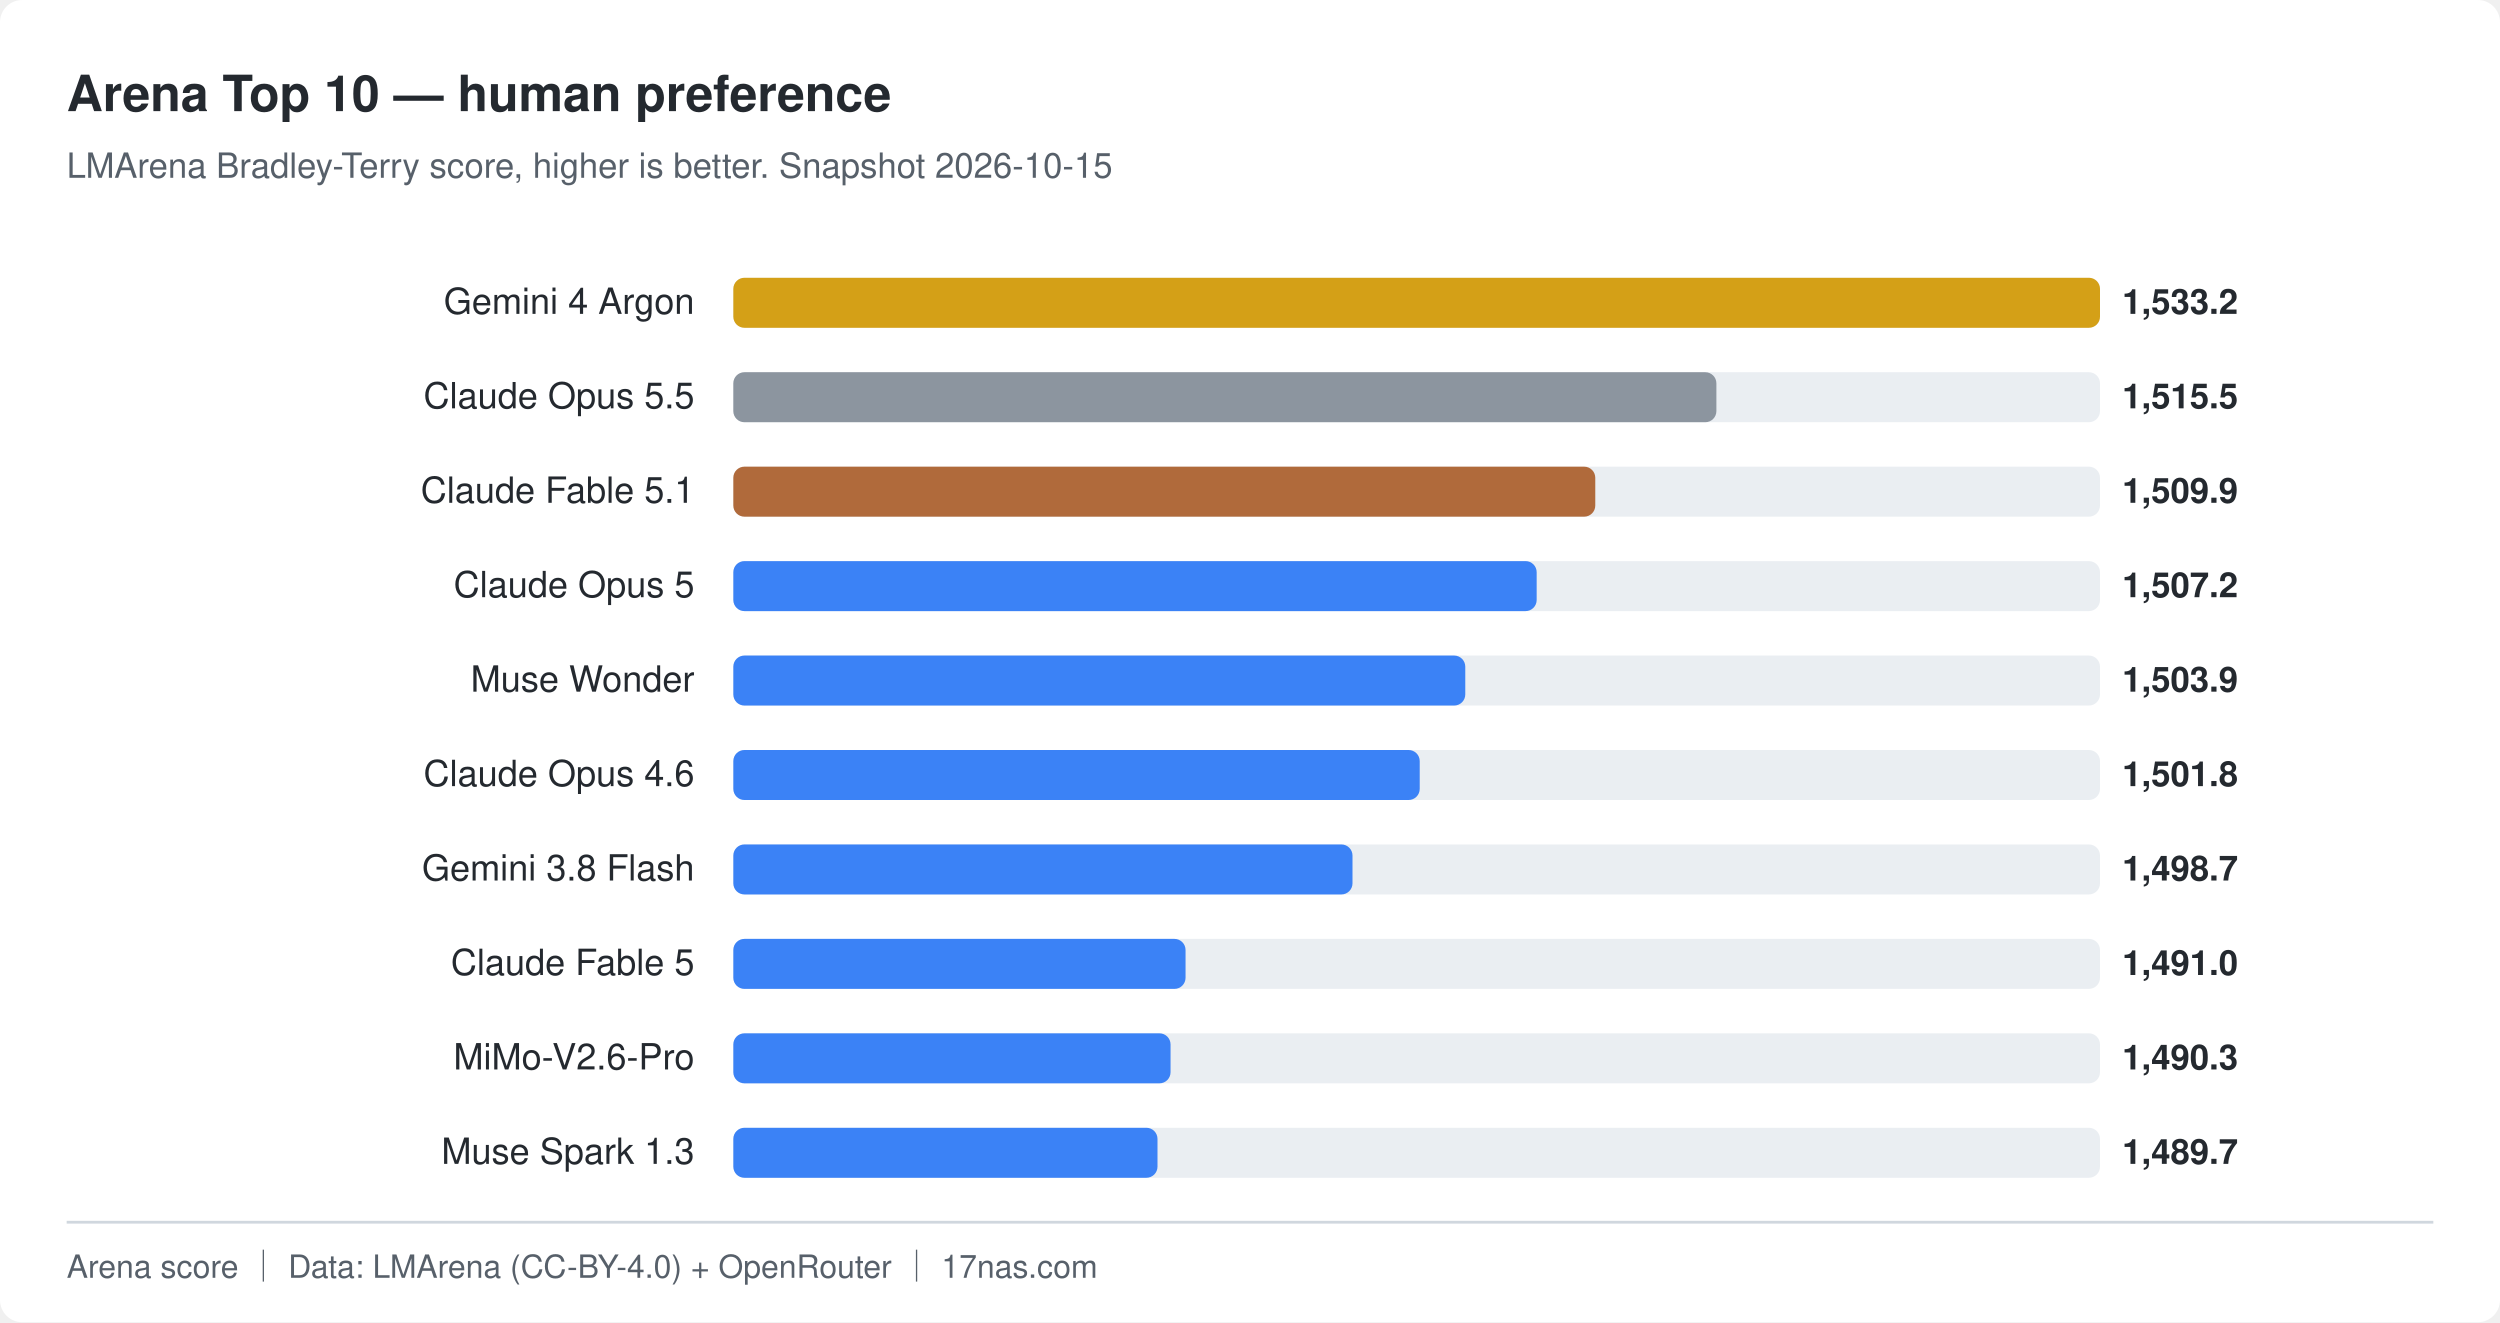
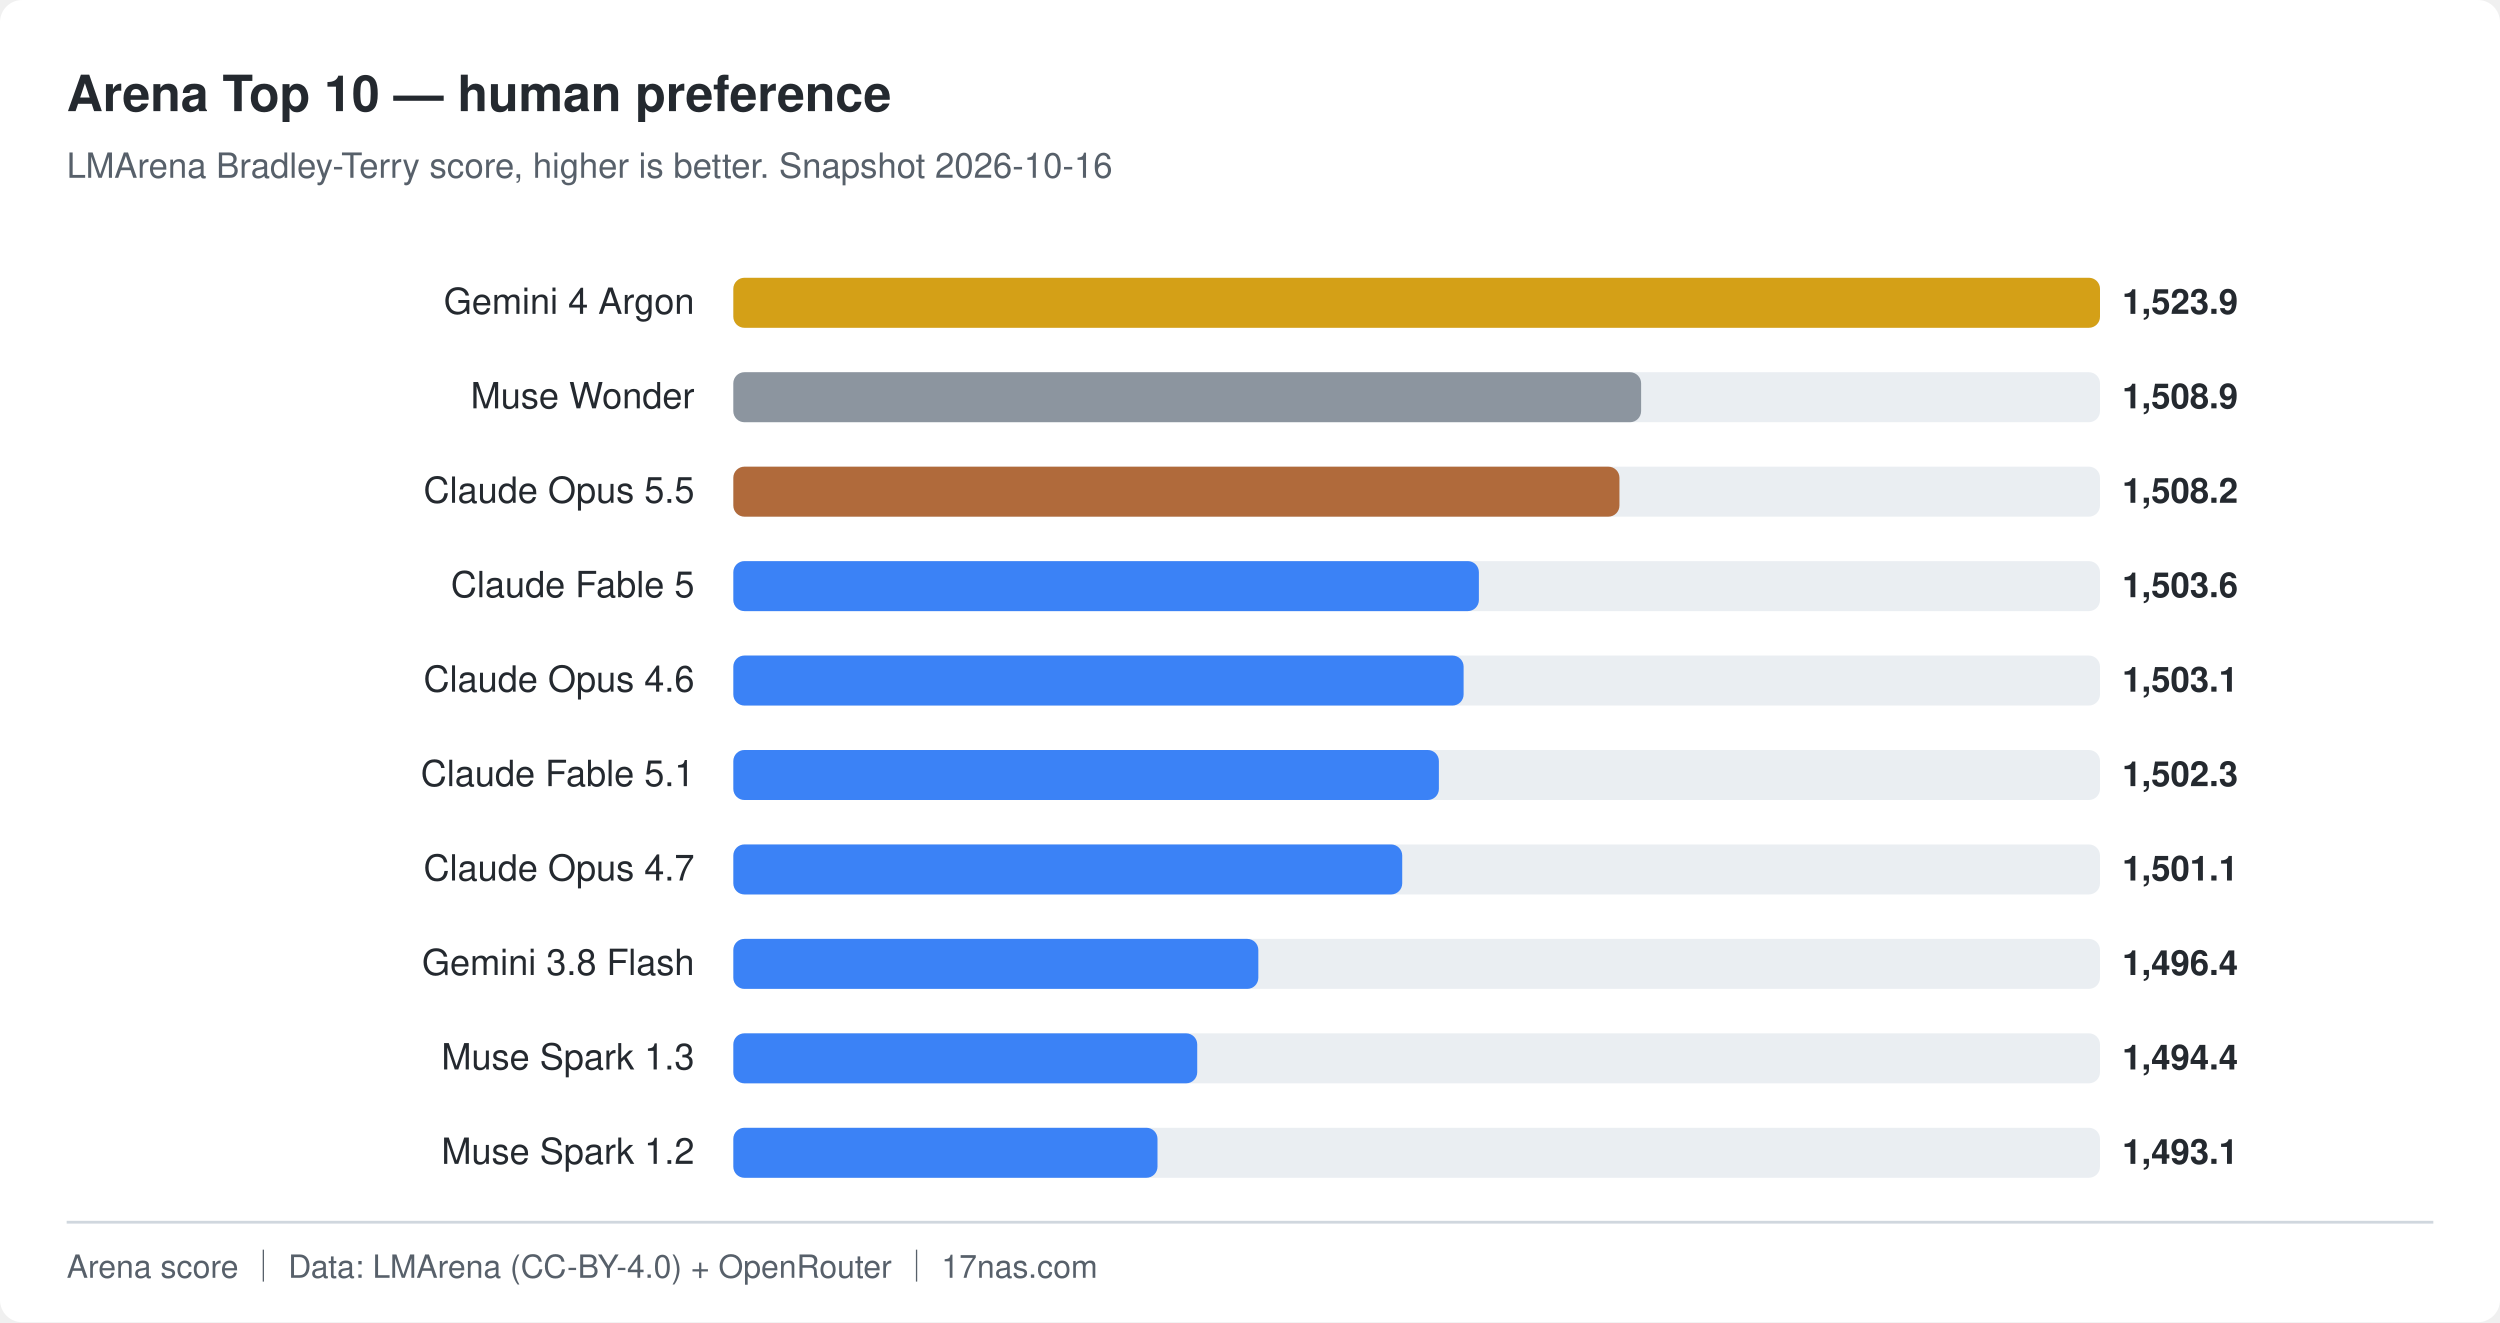
<svg xmlns="http://www.w3.org/2000/svg" width="900" height="476" viewBox="0 0 900 476" role="img" aria-label="Arena Top 10 — human preference">
  <style>
    .bg { fill: #ffffff; }
    .fg { fill: #24292f; }
    .muted { fill: #57606a; }
    .track { fill: #eaeef2; }
    .axis { stroke: #d0d7de; }
    @media (prefers-color-scheme: dark) {
      .bg { fill: #0d1117; }
      .fg { fill: #e6edf3; }
      .muted { fill: #8b949e; }
      .track { fill: #21262d; }
      .axis { stroke: #30363d; }
    }
  </style>
  <rect class="bg" x="0" y="0" width="900" height="476" rx="8" />
  <text class="fg" x="24" y="40" font-family="-apple-system,BlinkMacSystemFont,Segoe UI,Helvetica,Arial,sans-serif" font-size="18" font-weight="600">Arena Top 10 — human preference</text>
-   <text class="muted" x="24" y="64" font-family="-apple-system,BlinkMacSystemFont,Segoe UI,Helvetica,Arial,sans-serif" font-size="12.5">LMArena Bradley-Terry score, higher is better. Snapshot 2026-10-15</text>
+   <text class="muted" x="24" y="64" font-family="-apple-system,BlinkMacSystemFont,Segoe UI,Helvetica,Arial,sans-serif" font-size="12.5">LMArena Bradley-Terry score, higher is better. Snapshot 2026-10-16</text>
  <text class="fg" x="250" y="113" text-anchor="end" font-family="-apple-system,BlinkMacSystemFont,Segoe UI,Helvetica,Arial,sans-serif" font-size="13">Gemini 4 Argon</text>
  <rect class="track" x="264" y="100" width="492" height="18" rx="4" />
  <rect x="264" y="100" width="492.0" height="18" rx="4" fill="#d4a017" />
-   <text class="fg" x="764" y="113" font-family="-apple-system,BlinkMacSystemFont,Segoe UI,Helvetica,Arial,sans-serif" font-size="12.5" font-weight="600">1,533.2</text>
-   <text class="fg" x="250" y="147" text-anchor="end" font-family="-apple-system,BlinkMacSystemFont,Segoe UI,Helvetica,Arial,sans-serif" font-size="13">Claude Opus 5.5</text>
+   <text class="fg" x="764" y="113" font-family="-apple-system,BlinkMacSystemFont,Segoe UI,Helvetica,Arial,sans-serif" font-size="12.5" font-weight="600">1,523.9</text>
+   <text class="fg" x="250" y="147" text-anchor="end" font-family="-apple-system,BlinkMacSystemFont,Segoe UI,Helvetica,Arial,sans-serif" font-size="13">Muse Wonder</text>
  <rect class="track" x="264" y="134" width="492" height="18" rx="4" />
-   <rect x="264" y="134" width="353.9" height="18" rx="4" fill="#8c959f" />
-   <text class="fg" x="764" y="147" font-family="-apple-system,BlinkMacSystemFont,Segoe UI,Helvetica,Arial,sans-serif" font-size="12.5" font-weight="600">1,515.5</text>
-   <text class="fg" x="250" y="181" text-anchor="end" font-family="-apple-system,BlinkMacSystemFont,Segoe UI,Helvetica,Arial,sans-serif" font-size="13">Claude Fable 5.1</text>
+   <rect x="264" y="134" width="326.8" height="18" rx="4" fill="#8c959f" />
+   <text class="fg" x="764" y="147" font-family="-apple-system,BlinkMacSystemFont,Segoe UI,Helvetica,Arial,sans-serif" font-size="12.5" font-weight="600">1,508.9</text>
+   <text class="fg" x="250" y="181" text-anchor="end" font-family="-apple-system,BlinkMacSystemFont,Segoe UI,Helvetica,Arial,sans-serif" font-size="13">Claude Opus 5.5</text>
  <rect class="track" x="264" y="168" width="492" height="18" rx="4" />
-   <rect x="264" y="168" width="310.3" height="18" rx="4" fill="#b06a3b" />
-   <text class="fg" x="764" y="181" font-family="-apple-system,BlinkMacSystemFont,Segoe UI,Helvetica,Arial,sans-serif" font-size="12.5" font-weight="600">1,509.9</text>
-   <text class="fg" x="250" y="215" text-anchor="end" font-family="-apple-system,BlinkMacSystemFont,Segoe UI,Helvetica,Arial,sans-serif" font-size="13">Claude Opus 5</text>
+   <rect x="264" y="168" width="319.0" height="18" rx="4" fill="#b06a3b" />
+   <text class="fg" x="764" y="181" font-family="-apple-system,BlinkMacSystemFont,Segoe UI,Helvetica,Arial,sans-serif" font-size="12.5" font-weight="600">1,508.2</text>
+   <text class="fg" x="250" y="215" text-anchor="end" font-family="-apple-system,BlinkMacSystemFont,Segoe UI,Helvetica,Arial,sans-serif" font-size="13">Claude Fable 5</text>
  <rect class="track" x="264" y="202" width="492" height="18" rx="4" />
-   <rect x="264" y="202" width="289.2" height="18" rx="4" fill="#3b82f6" />
-   <text class="fg" x="764" y="215" font-family="-apple-system,BlinkMacSystemFont,Segoe UI,Helvetica,Arial,sans-serif" font-size="12.5" font-weight="600">1,507.2</text>
-   <text class="fg" x="250" y="249" text-anchor="end" font-family="-apple-system,BlinkMacSystemFont,Segoe UI,Helvetica,Arial,sans-serif" font-size="13">Muse Wonder</text>
+   <rect x="264" y="202" width="268.4" height="18" rx="4" fill="#3b82f6" />
+   <text class="fg" x="764" y="215" font-family="-apple-system,BlinkMacSystemFont,Segoe UI,Helvetica,Arial,sans-serif" font-size="12.5" font-weight="600">1,503.6</text>
+   <text class="fg" x="250" y="249" text-anchor="end" font-family="-apple-system,BlinkMacSystemFont,Segoe UI,Helvetica,Arial,sans-serif" font-size="13">Claude Opus 4.6</text>
  <rect class="track" x="264" y="236" width="492" height="18" rx="4" />
-   <rect x="264" y="236" width="263.5" height="18" rx="4" fill="#3b82f6" />
-   <text class="fg" x="764" y="249" font-family="-apple-system,BlinkMacSystemFont,Segoe UI,Helvetica,Arial,sans-serif" font-size="12.5" font-weight="600">1,503.9</text>
-   <text class="fg" x="250" y="283" text-anchor="end" font-family="-apple-system,BlinkMacSystemFont,Segoe UI,Helvetica,Arial,sans-serif" font-size="13">Claude Opus 4.6</text>
+   <rect x="264" y="236" width="262.9" height="18" rx="4" fill="#3b82f6" />
+   <text class="fg" x="764" y="249" font-family="-apple-system,BlinkMacSystemFont,Segoe UI,Helvetica,Arial,sans-serif" font-size="12.5" font-weight="600">1,503.1</text>
+   <text class="fg" x="250" y="283" text-anchor="end" font-family="-apple-system,BlinkMacSystemFont,Segoe UI,Helvetica,Arial,sans-serif" font-size="13">Claude Fable 5.1</text>
  <rect class="track" x="264" y="270" width="492" height="18" rx="4" />
-   <rect x="264" y="270" width="247.1" height="18" rx="4" fill="#3b82f6" />
-   <text class="fg" x="764" y="283" font-family="-apple-system,BlinkMacSystemFont,Segoe UI,Helvetica,Arial,sans-serif" font-size="12.5" font-weight="600">1,501.8</text>
-   <text class="fg" x="250" y="317" text-anchor="end" font-family="-apple-system,BlinkMacSystemFont,Segoe UI,Helvetica,Arial,sans-serif" font-size="13">Gemini 3.8 Flash</text>
+   <rect x="264" y="270" width="254.0" height="18" rx="4" fill="#3b82f6" />
+   <text class="fg" x="764" y="283" font-family="-apple-system,BlinkMacSystemFont,Segoe UI,Helvetica,Arial,sans-serif" font-size="12.5" font-weight="600">1,502.3</text>
+   <text class="fg" x="250" y="317" text-anchor="end" font-family="-apple-system,BlinkMacSystemFont,Segoe UI,Helvetica,Arial,sans-serif" font-size="13">Claude Opus 4.7</text>
  <rect class="track" x="264" y="304" width="492" height="18" rx="4" />
-   <rect x="264" y="304" width="222.9" height="18" rx="4" fill="#3b82f6" />
-   <text class="fg" x="764" y="317" font-family="-apple-system,BlinkMacSystemFont,Segoe UI,Helvetica,Arial,sans-serif" font-size="12.5" font-weight="600">1,498.7</text>
-   <text class="fg" x="250" y="351" text-anchor="end" font-family="-apple-system,BlinkMacSystemFont,Segoe UI,Helvetica,Arial,sans-serif" font-size="13">Claude Fable 5</text>
+   <rect x="264" y="304" width="240.8" height="18" rx="4" fill="#3b82f6" />
+   <text class="fg" x="764" y="317" font-family="-apple-system,BlinkMacSystemFont,Segoe UI,Helvetica,Arial,sans-serif" font-size="12.5" font-weight="600">1,501.1</text>
+   <text class="fg" x="250" y="351" text-anchor="end" font-family="-apple-system,BlinkMacSystemFont,Segoe UI,Helvetica,Arial,sans-serif" font-size="13">Gemini 3.8 Flash</text>
  <rect class="track" x="264" y="338" width="492" height="18" rx="4" />
-   <rect x="264" y="338" width="162.8" height="18" rx="4" fill="#3b82f6" />
-   <text class="fg" x="764" y="351" font-family="-apple-system,BlinkMacSystemFont,Segoe UI,Helvetica,Arial,sans-serif" font-size="12.5" font-weight="600">1,491.0</text>
-   <text class="fg" x="250" y="385" text-anchor="end" font-family="-apple-system,BlinkMacSystemFont,Segoe UI,Helvetica,Arial,sans-serif" font-size="13">MiMo-V2.6-Pro</text>
+   <rect x="264" y="338" width="189.0" height="18" rx="4" fill="#3b82f6" />
+   <text class="fg" x="764" y="351" font-family="-apple-system,BlinkMacSystemFont,Segoe UI,Helvetica,Arial,sans-serif" font-size="12.5" font-weight="600">1,496.4</text>
+   <text class="fg" x="250" y="385" text-anchor="end" font-family="-apple-system,BlinkMacSystemFont,Segoe UI,Helvetica,Arial,sans-serif" font-size="13">Muse Spark 1.3</text>
  <rect class="track" x="264" y="372" width="492" height="18" rx="4" />
-   <rect x="264" y="372" width="157.4" height="18" rx="4" fill="#3b82f6" />
-   <text class="fg" x="764" y="385" font-family="-apple-system,BlinkMacSystemFont,Segoe UI,Helvetica,Arial,sans-serif" font-size="12.5" font-weight="600">1,490.3</text>
-   <text class="fg" x="250" y="419" text-anchor="end" font-family="-apple-system,BlinkMacSystemFont,Segoe UI,Helvetica,Arial,sans-serif" font-size="13">Muse Spark 1.3</text>
+   <rect x="264" y="372" width="167.0" height="18" rx="4" fill="#3b82f6" />
+   <text class="fg" x="764" y="385" font-family="-apple-system,BlinkMacSystemFont,Segoe UI,Helvetica,Arial,sans-serif" font-size="12.5" font-weight="600">1,494.4</text>
+   <text class="fg" x="250" y="419" text-anchor="end" font-family="-apple-system,BlinkMacSystemFont,Segoe UI,Helvetica,Arial,sans-serif" font-size="13">Muse Spark 1.2</text>
  <rect class="track" x="264" y="406" width="492" height="18" rx="4" />
  <rect x="264" y="406" width="152.7" height="18" rx="4" fill="#3b82f6" />
-   <text class="fg" x="764" y="419" font-family="-apple-system,BlinkMacSystemFont,Segoe UI,Helvetica,Arial,sans-serif" font-size="12.5" font-weight="600">1,489.7</text>
+   <text class="fg" x="764" y="419" font-family="-apple-system,BlinkMacSystemFont,Segoe UI,Helvetica,Arial,sans-serif" font-size="12.5" font-weight="600">1,493.1</text>
  <line class="axis" x1="24" y1="440" x2="876" y2="440" stroke-width="1" />
  <text class="muted" x="24" y="460" font-family="-apple-system,BlinkMacSystemFont,Segoe UI,Helvetica,Arial,sans-serif" font-size="11.5">Arena score ｜ Data: LMArena (CC-BY-4.0) + OpenRouter ｜ 17nas.com</text>
</svg>
